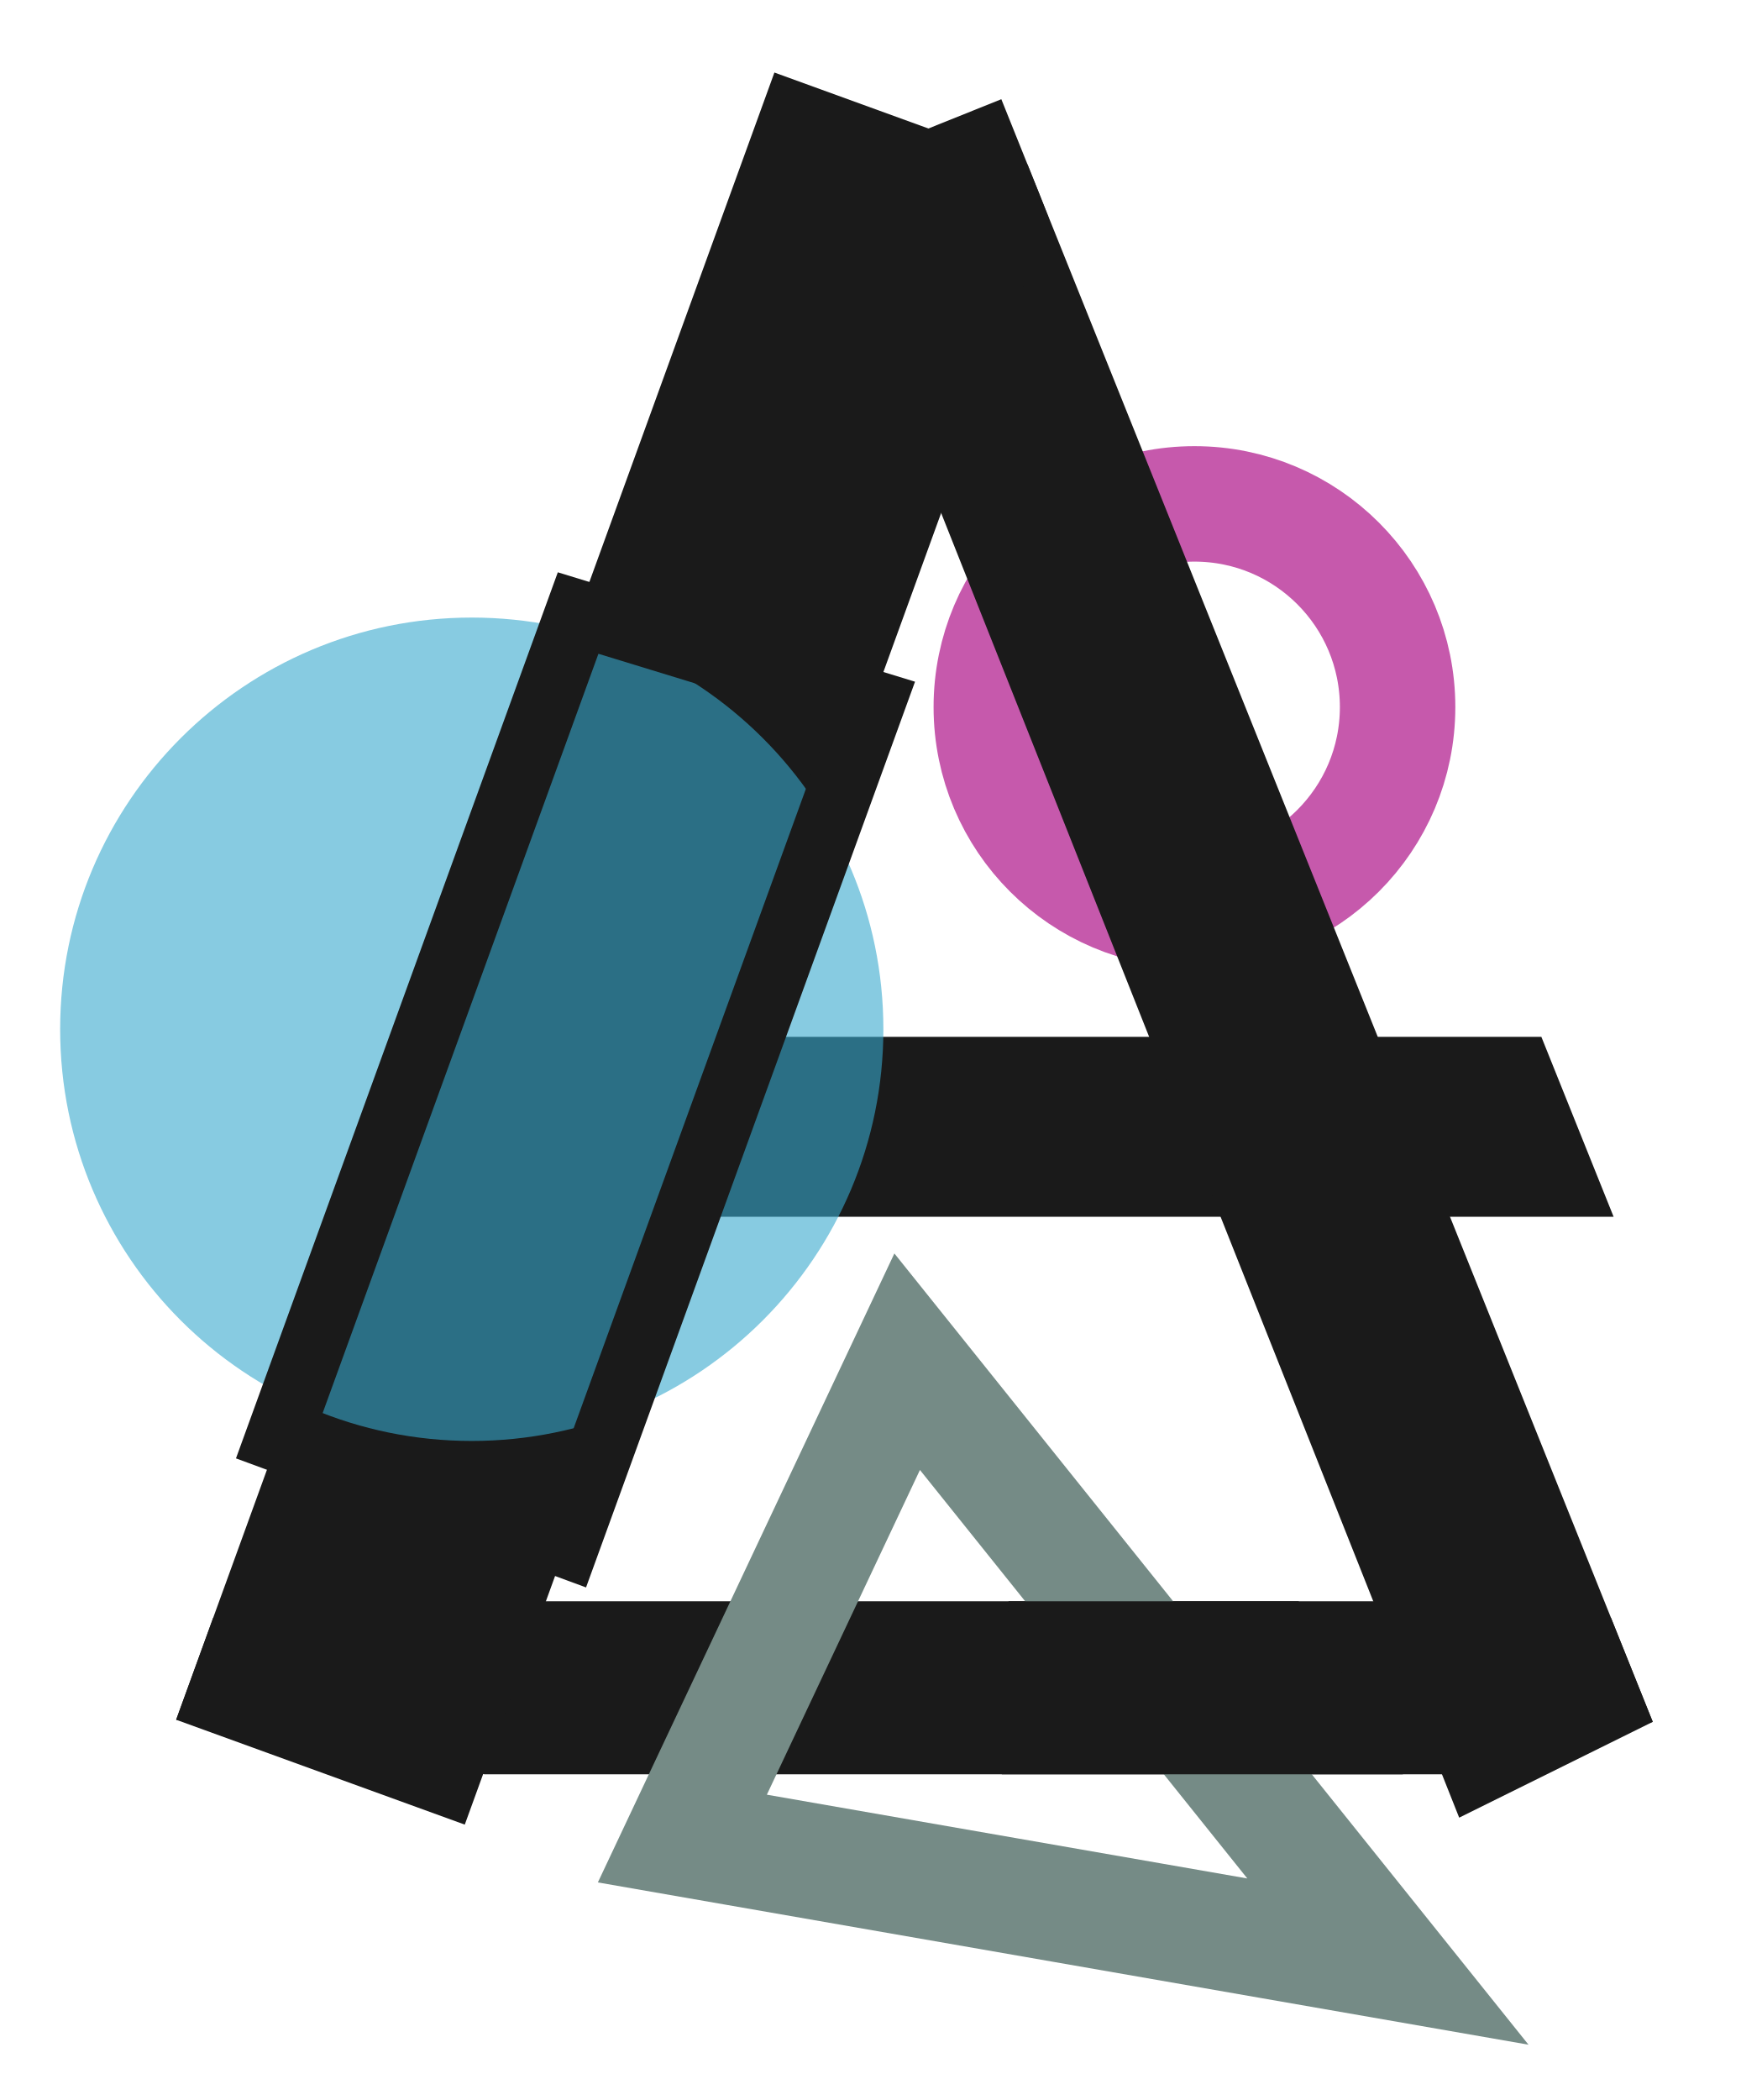
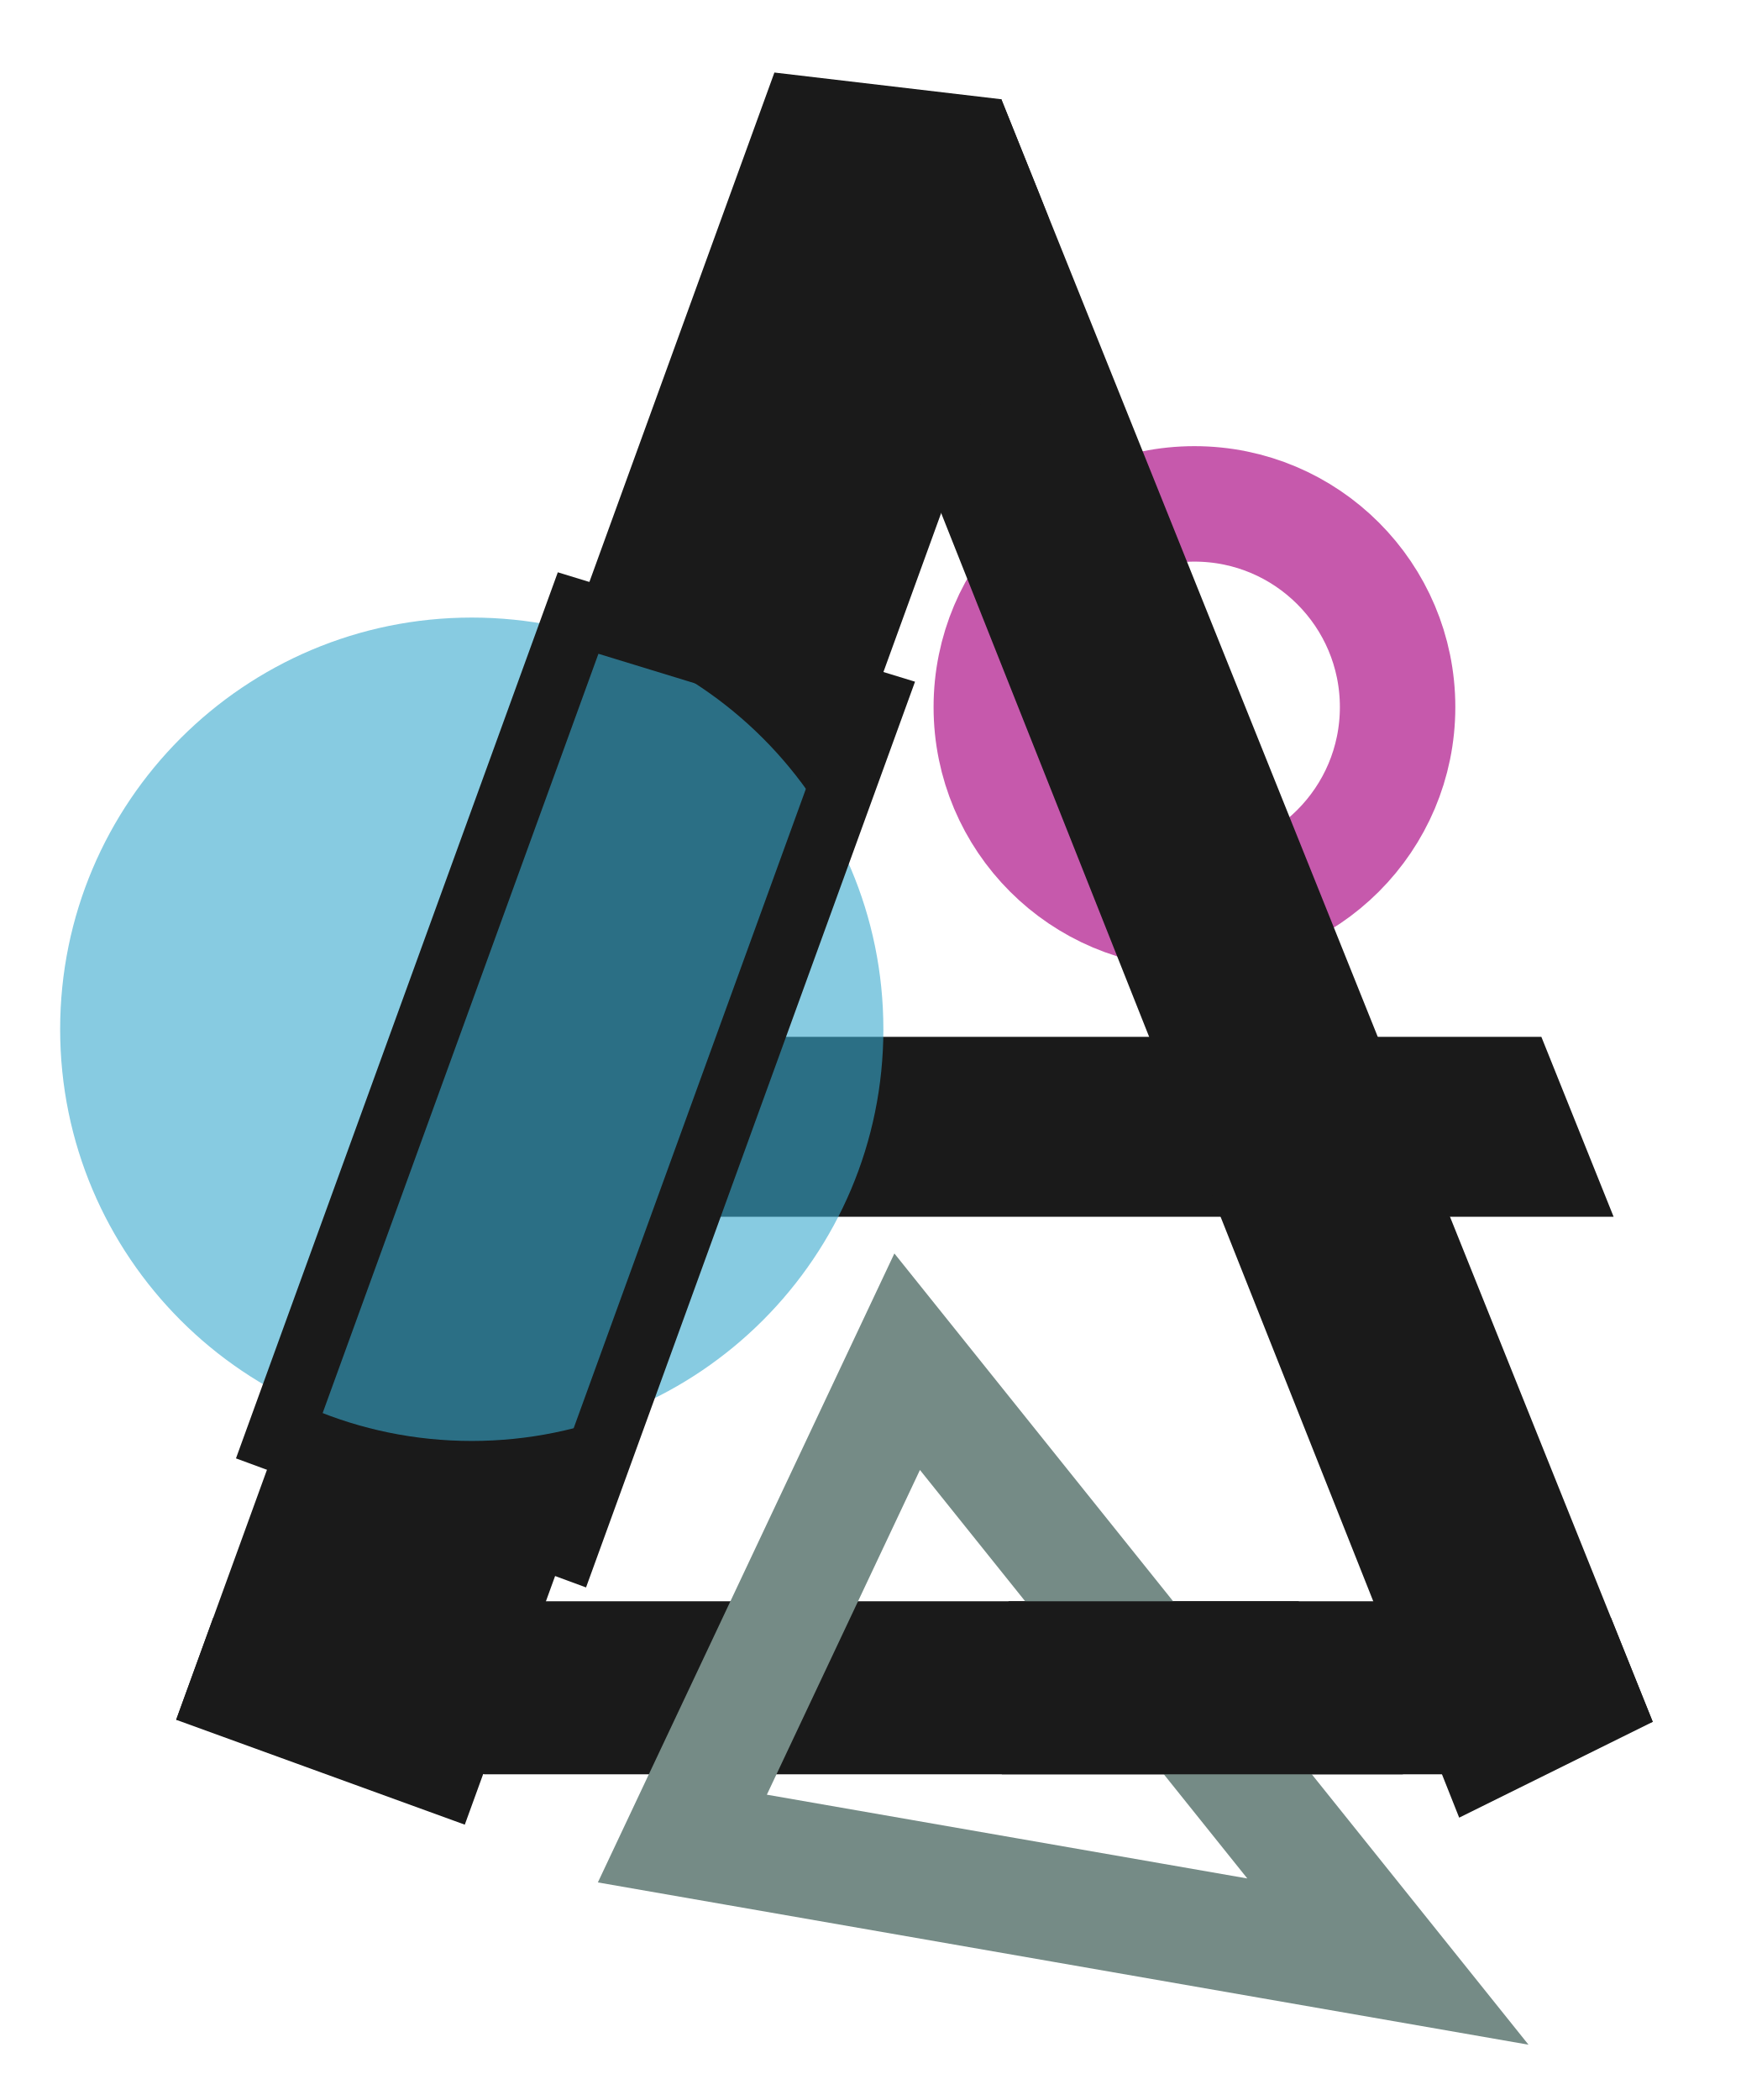
<svg xmlns="http://www.w3.org/2000/svg" width="263.877" height="318.237" viewBox="0 0 69.817 84.2" version="1.1" id="svg5" xml:space="preserve">
  <defs id="defs2" />
  <g id="layer1" transform="translate(-3793.568,-76.38161)">
    <g id="g57005" transform="matrix(1.429778,0,0,1.429778,3205.925,-48.75908)">
      <circle style="opacity:1;fill:none;stroke:#af1389;stroke-width:3.238;stroke-dasharray:none;stroke-opacity:0.7" id="circle56987" cx="444.505" cy="107.353" r="5.698" />
      <path id="rect56989" style="fill:#1a1a1a;stroke-width:0.463" d="M 132.428 -423.885 L 132.894 -423.885 L 132.894 -416.982 L 135.751 -415.944 L 137.282 -424.6 L 137.282 -451.606 L 135.811 -457.359 L 132.894 -456.188 L 132.894 -451.822 L 132.428 -451.822 L 132.428 -423.885 z " transform="rotate(90)" />
      <path id="rect56991" style="fill:#1a1a1a;stroke-width:0.414" transform="rotate(90)" d="m 116.6,-454.235 5.047,-2.027 0,32.377 h -5.047 z" />
      <path id="rect56993" style="fill:#1a1a1a;stroke-width:0.553" transform="rotate(-21.87773)" d="m 367.963,247.419 h 5.852 l 0,49.035 -6.04,0.47 z" />
-       <path id="rect56995" style="fill:#1a1a1a;stroke-width:0.704" transform="rotate(19.96391)" d="m 437.298,-63.567 h 7.553 l 0.575,0.642 0.485,0.552 v 47.952 l -8.613,0 z" />
+       <path id="rect56995" style="fill:#1a1a1a;stroke-width:0.704" transform="rotate(19.96391)" d="m 437.298,-63.567 6.238,-1.469 1.891,2.112 0.485,0.552 v 47.952 l -8.613,0 z" />
      <circle style="opacity:1;fill:#38a8cd;stroke:none;stroke-width:0.966;fill-opacity:0.6" id="circle56997" cx="424.235" cy="116.388" r="11.545" />
      <path style="fill:none;stroke:#1a1a1a;stroke-width:1.851;stroke-linecap:butt;stroke-linejoin:miter;stroke-dasharray:none;stroke-opacity:1" d="m 426.638,106.312 -7.087,19.509 -0.745,2.051 8.082,2.979 1.364,-3.754 5.902,-16.247 1.311,-3.609 -8.247,-2.525 z" id="path56999" />
      <path style="fill:none;stroke:#758b86;stroke-width:3.238;stroke-linecap:butt;stroke-linejoin:miter;stroke-dasharray:none;stroke-opacity:1" d="m 436.447,125.711 -6.305,13.372 19.789,3.45 z" id="path57001" />
      <path style="fill:#1a1a1a;fill-opacity:1;stroke:none;stroke-width:0.435px;stroke-linecap:butt;stroke-linejoin:miter;stroke-opacity:1" d="m 439.291,132.428 h 8.134 l 2.927,4.854 h -11.251 z" id="path57003" />
    </g>
  </g>
</svg>
